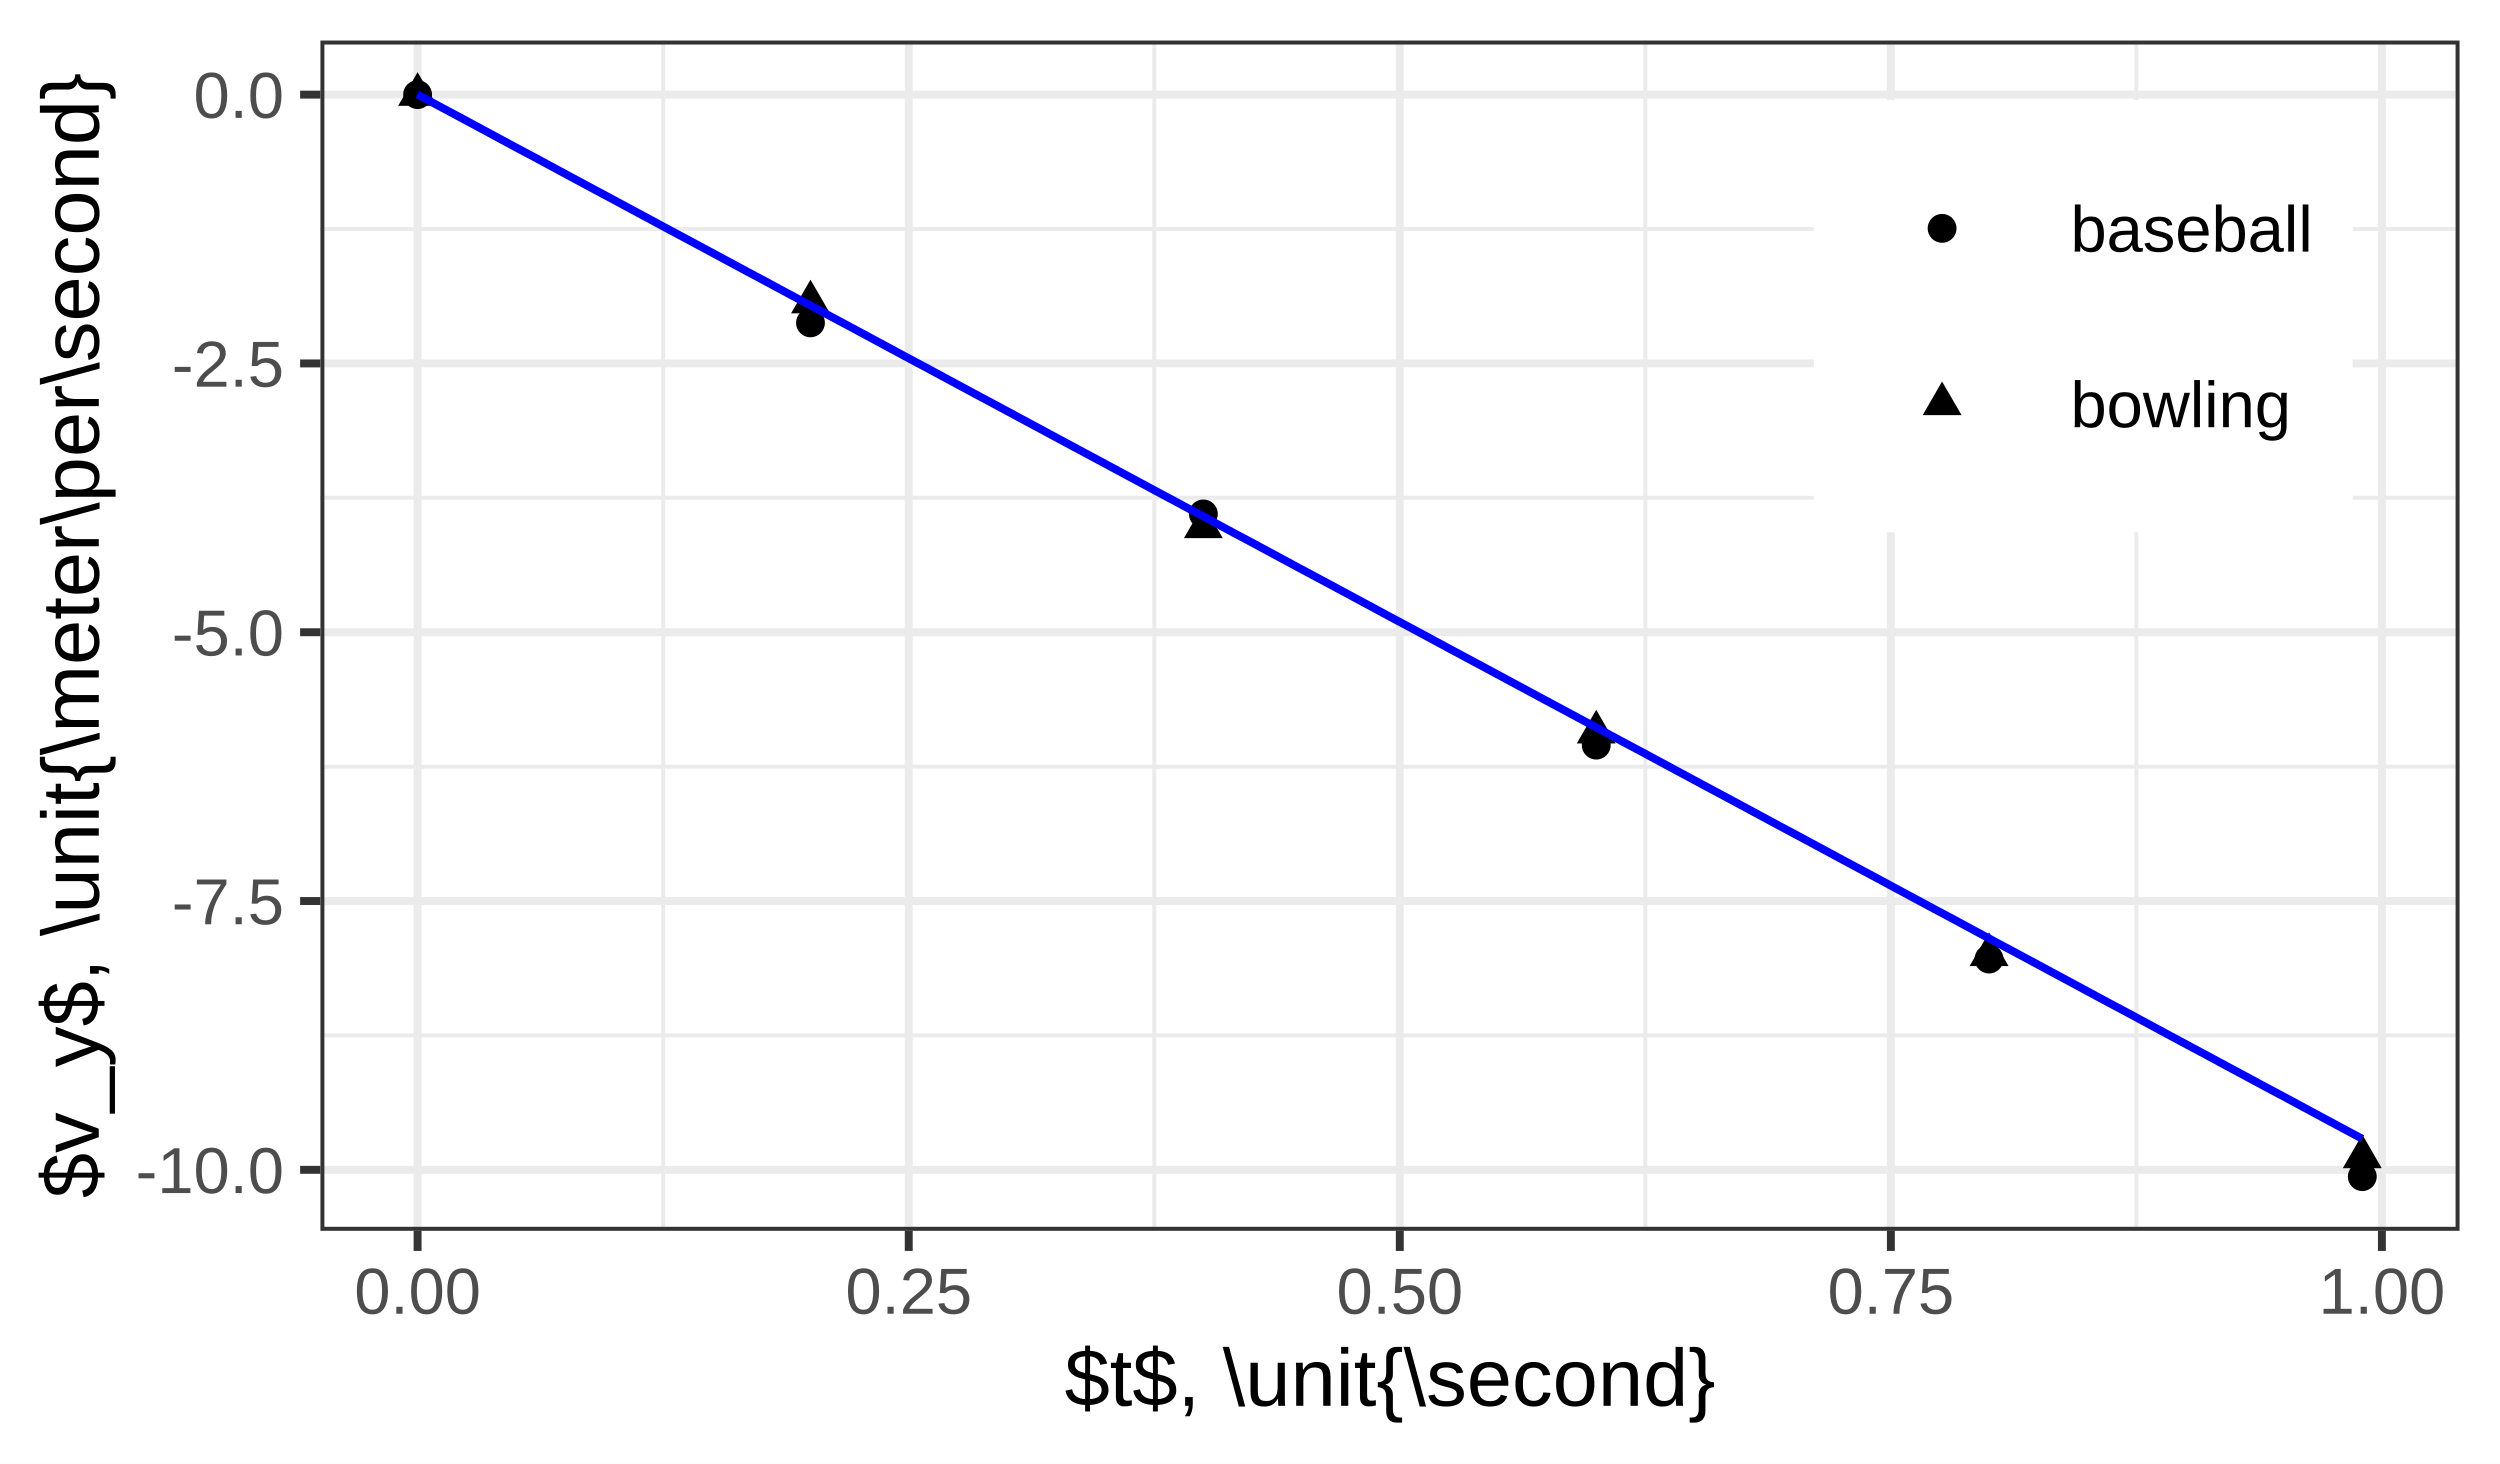
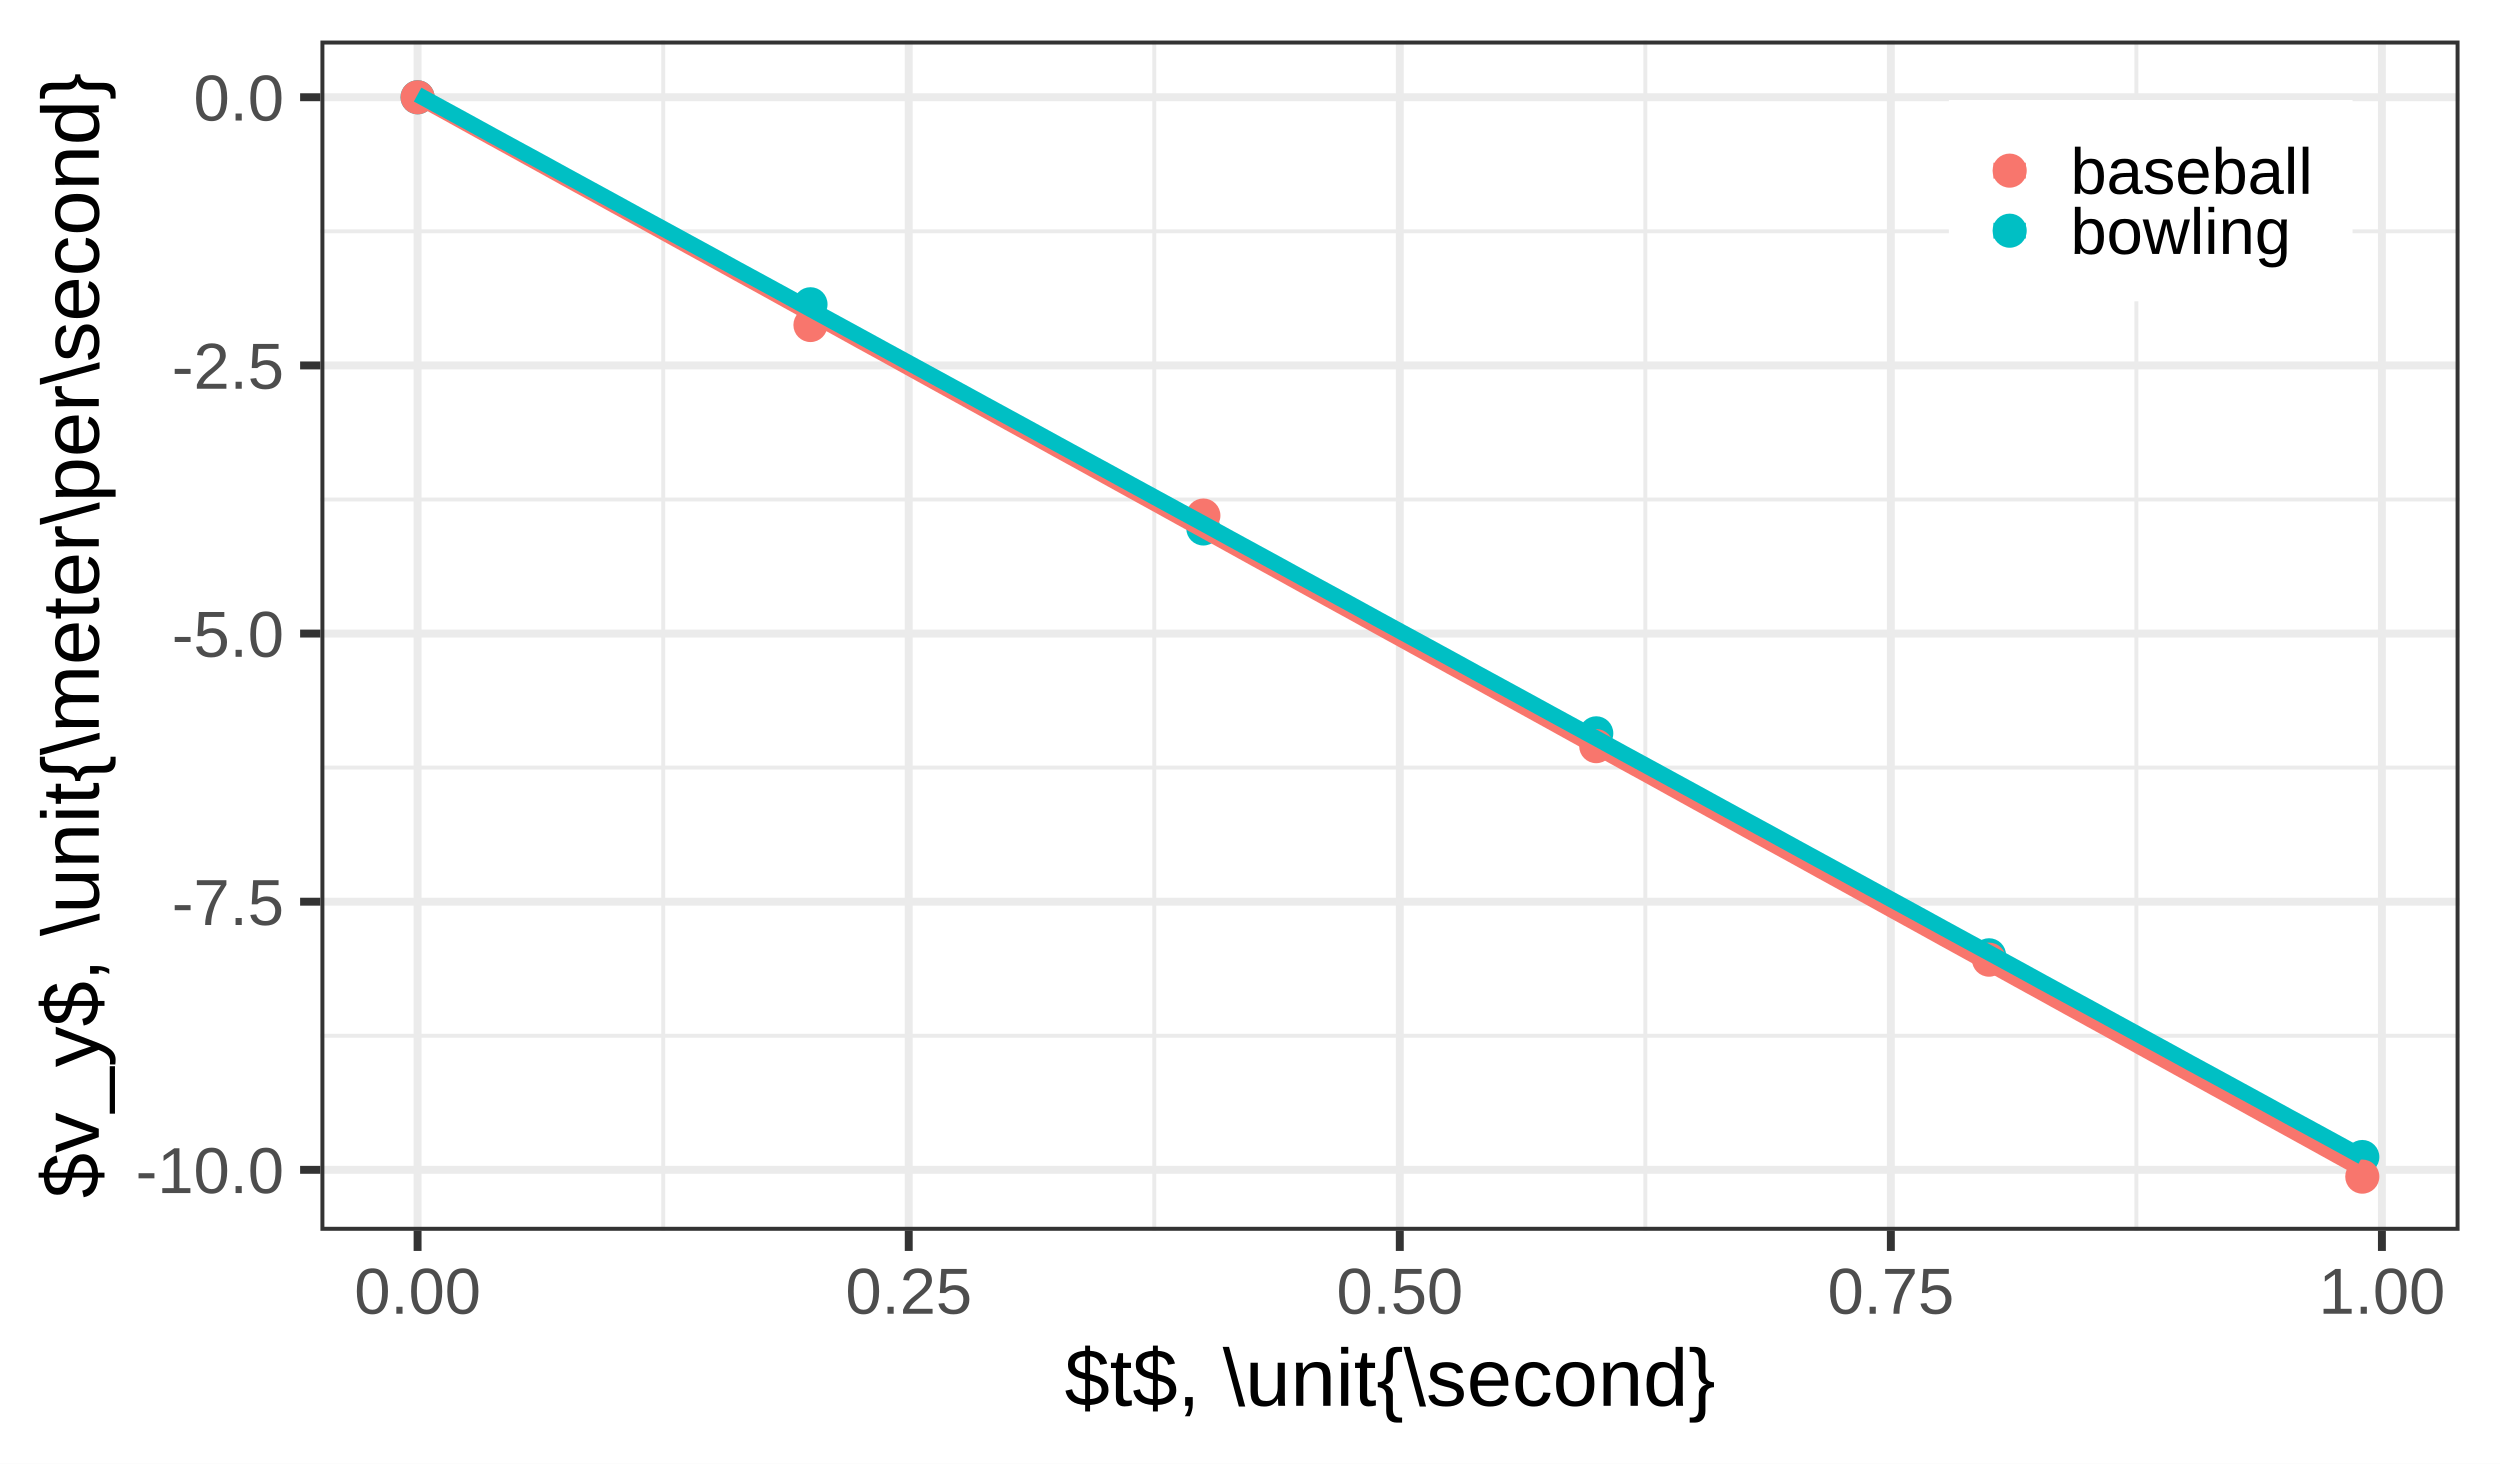
<svg xmlns="http://www.w3.org/2000/svg" width="246.00pt" height="144.00pt" viewBox="0 0 246.00 144.00">
  <g class="svglite">
    <defs>
      <style type="text/css">
    .svglite line, .svglite polyline, .svglite polygon, .svglite path, .svglite rect, .svglite circle {
      fill: none;
      stroke: #000000;
      stroke-linecap: round;
      stroke-linejoin: round;
      stroke-miterlimit: 10.00;
    }
    .svglite text {
      white-space: pre;
    }
    .svglite g.glyphgroup path {
      fill: inherit;
      stroke: none;
    }
  </style>
    </defs>
    <rect width="100%" height="100%" style="stroke: none; fill: #FFFFFF;" />
    <defs>
      <clipPath id="cpMC4wMHwyNDYuMDB8MC4wMHwxNDQuMDA=">
        <rect x="0.00" y="0.00" width="246.00" height="144.00" />
      </clipPath>
    </defs>
    <g clip-path="url(#cpMC4wMHwyNDYuMDB8MC4wMHwxNDQuMDA=)">
      <rect x="0.00" y="0.00" width="246.00" height="144.00" style="stroke-width: 0.78; stroke: #FFFFFF; fill: #FFFFFF;" />
    </g>
    <defs>
      <clipPath id="cpMzEuNTN8MjQyLjAyfDMuOTl8MTIxLjEw">
        <rect x="31.53" y="3.99" width="210.49" height="117.12" />
      </clipPath>
    </defs>
    <g clip-path="url(#cpMzEuNTN8MjQyLjAyfDMuOTl8MTIxLjEw)">
      <rect x="31.53" y="3.99" width="210.49" height="117.12" style="stroke-width: 0.78; stroke: none; fill: #FFFFFF;" />
-       <polyline points="31.53,101.89 242.02,101.89 " style="stroke-width: 0.39; stroke: #EBEBEB; stroke-linecap: butt;" />
-       <polyline points="31.53,75.44 242.02,75.44 " style="stroke-width: 0.39; stroke: #EBEBEB; stroke-linecap: butt;" />
-       <polyline points="31.53,48.98 242.02,48.98 " style="stroke-width: 0.39; stroke: #EBEBEB; stroke-linecap: butt;" />
-       <polyline points="31.53,22.53 242.02,22.53 " style="stroke-width: 0.39; stroke: #EBEBEB; stroke-linecap: butt;" />
+       <polyline points="31.53,101.92 242.02,101.92 " style="stroke-width: 0.39; stroke: #EBEBEB; stroke-linecap: butt;" />
+       <polyline points="31.53,75.53 242.02,75.53 " style="stroke-width: 0.39; stroke: #EBEBEB; stroke-linecap: butt;" />
+       <polyline points="31.53,49.15 242.02,49.15 " style="stroke-width: 0.39; stroke: #EBEBEB; stroke-linecap: butt;" />
+       <polyline points="31.53,22.76 242.02,22.76 " style="stroke-width: 0.39; stroke: #EBEBEB; stroke-linecap: butt;" />
      <polyline points="65.26,121.10 65.26,3.99 " style="stroke-width: 0.39; stroke: #EBEBEB; stroke-linecap: butt;" />
      <polyline points="113.58,121.10 113.58,3.99 " style="stroke-width: 0.39; stroke: #EBEBEB; stroke-linecap: butt;" />
      <polyline points="161.90,121.10 161.90,3.99 " style="stroke-width: 0.39; stroke: #EBEBEB; stroke-linecap: butt;" />
      <polyline points="210.22,121.10 210.22,3.99 " style="stroke-width: 0.39; stroke: #EBEBEB; stroke-linecap: butt;" />
      <polyline points="31.53,115.11 242.02,115.11 " style="stroke-width: 0.78; stroke: #EBEBEB; stroke-linecap: butt;" />
-       <polyline points="31.53,88.66 242.02,88.66 " style="stroke-width: 0.78; stroke: #EBEBEB; stroke-linecap: butt;" />
-       <polyline points="31.53,62.21 242.02,62.21 " style="stroke-width: 0.78; stroke: #EBEBEB; stroke-linecap: butt;" />
-       <polyline points="31.53,35.76 242.02,35.76 " style="stroke-width: 0.78; stroke: #EBEBEB; stroke-linecap: butt;" />
-       <polyline points="31.53,9.31 242.02,9.31 " style="stroke-width: 0.78; stroke: #EBEBEB; stroke-linecap: butt;" />
+       <polyline points="31.53,88.73 242.02,88.73 " style="stroke-width: 0.78; stroke: #EBEBEB; stroke-linecap: butt;" />
+       <polyline points="31.53,62.34 242.02,62.34 " style="stroke-width: 0.78; stroke: #EBEBEB; stroke-linecap: butt;" />
+       <polyline points="31.53,35.96 242.02,35.96 " style="stroke-width: 0.78; stroke: #EBEBEB; stroke-linecap: butt;" />
+       <polyline points="31.53,9.57 242.02,9.57 " style="stroke-width: 0.78; stroke: #EBEBEB; stroke-linecap: butt;" />
      <polyline points="41.09,121.10 41.09,3.99 " style="stroke-width: 0.78; stroke: #EBEBEB; stroke-linecap: butt;" />
      <polyline points="89.42,121.10 89.42,3.99 " style="stroke-width: 0.78; stroke: #EBEBEB; stroke-linecap: butt;" />
      <polyline points="137.74,121.10 137.74,3.99 " style="stroke-width: 0.78; stroke: #EBEBEB; stroke-linecap: butt;" />
      <polyline points="186.06,121.10 186.06,3.99 " style="stroke-width: 0.78; stroke: #EBEBEB; stroke-linecap: butt;" />
      <polyline points="234.38,121.10 234.38,3.99 " style="stroke-width: 0.78; stroke: #EBEBEB; stroke-linecap: butt;" />
-       <polygon points="41.09,7.10 43.01,10.41 39.18,10.41 " style="stroke-width: 0.52; stroke: none; fill: #000000;" />
-       <polygon points="79.75,27.52 81.67,30.83 77.84,30.83 " style="stroke-width: 0.52; stroke: none; fill: #000000;" />
-       <polygon points="118.41,49.63 120.32,52.95 116.50,52.95 " style="stroke-width: 0.52; stroke: none; fill: #000000;" />
-       <polygon points="157.07,69.84 158.98,73.16 155.15,73.16 " style="stroke-width: 0.52; stroke: none; fill: #000000;" />
-       <polygon points="195.72,91.74 197.64,95.06 193.81,95.06 " style="stroke-width: 0.52; stroke: none; fill: #000000;" />
-       <polygon points="232.45,111.63 234.36,114.95 230.53,114.95 " style="stroke-width: 0.52; stroke: none; fill: #000000;" />
-       <circle cx="41.09" cy="9.31" r="1.42" style="stroke-width: 0.52; stroke: none; fill: #000000;" />
-       <circle cx="79.75" cy="31.77" r="1.42" style="stroke-width: 0.52; stroke: none; fill: #000000;" />
-       <circle cx="118.41" cy="50.57" r="1.42" style="stroke-width: 0.52; stroke: none; fill: #000000;" />
-       <circle cx="157.07" cy="73.32" r="1.42" style="stroke-width: 0.52; stroke: none; fill: #000000;" />
-       <circle cx="195.72" cy="94.37" r="1.42" style="stroke-width: 0.52; stroke: none; fill: #000000;" />
-       <circle cx="232.45" cy="115.78" r="1.42" style="stroke-width: 0.52; stroke: none; fill: #000000;" />
-       <polyline points="41.09,9.31 43.01,10.34 44.92,11.36 46.84,12.39 48.75,13.42 50.66,14.45 52.58,15.47 54.49,16.50 56.40,17.53 58.32,18.56 60.23,19.58 62.14,20.61 64.06,21.64 65.97,22.67 67.88,23.69 69.80,24.72 71.71,25.75 73.63,26.78 75.54,27.80 77.45,28.83 79.37,29.86 81.28,30.89 83.19,31.91 85.11,32.94 87.02,33.97 88.93,35.00 90.85,36.02 92.76,37.05 94.67,38.08 96.59,39.11 98.50,40.13 100.41,41.16 102.33,42.19 104.24,43.22 106.16,44.25 108.07,45.27 109.98,46.30 111.90,47.33 113.81,48.36 115.72,49.38 117.64,50.41 119.55,51.44 121.46,52.47 123.38,53.49 125.29,54.52 127.20,55.55 129.12,56.58 131.03,57.60 132.95,58.63 134.86,59.66 136.77,60.69 138.69,61.71 140.60,62.74 142.51,63.77 144.43,64.80 146.34,65.82 148.25,66.85 150.17,67.88 152.08,68.91 153.99,69.93 155.91,70.96 157.82,71.99 159.73,73.02 161.65,74.04 163.56,75.07 165.48,76.10 167.39,77.13 169.30,78.15 171.22,79.18 173.13,80.21 175.04,81.24 176.96,82.26 178.87,83.29 180.78,84.32 182.70,85.35 184.61,86.37 186.52,87.40 188.44,88.43 190.35,89.46 192.27,90.48 194.18,91.51 196.09,92.54 198.01,93.57 199.92,94.59 201.83,95.62 203.75,96.65 205.66,97.68 207.57,98.71 209.49,99.73 211.40,100.76 213.31,101.79 215.23,102.82 217.14,103.84 219.05,104.87 220.97,105.90 222.88,106.93 224.80,107.95 226.71,108.98 228.62,110.01 230.54,111.04 232.45,112.06 " style="stroke-width: 0.78; stroke: #0000FF; stroke-linecap: butt;" />
+       <circle cx="41.09" cy="9.57" r="1.42" style="stroke-width: 0.52; stroke: #00BFC4; fill: #00BFC4;" />
+       <circle cx="79.75" cy="29.94" r="1.42" style="stroke-width: 0.52; stroke: #00BFC4; fill: #00BFC4;" />
+       <circle cx="118.41" cy="52.00" r="1.42" style="stroke-width: 0.52; stroke: #00BFC4; fill: #00BFC4;" />
+       <circle cx="157.07" cy="72.16" r="1.42" style="stroke-width: 0.52; stroke: #00BFC4; fill: #00BFC4;" />
+       <circle cx="195.72" cy="94.00" r="1.42" style="stroke-width: 0.52; stroke: #00BFC4; fill: #00BFC4;" />
+       <circle cx="232.45" cy="113.85" r="1.42" style="stroke-width: 0.52; stroke: #00BFC4; fill: #00BFC4;" />
+       <circle cx="41.09" cy="9.57" r="1.42" style="stroke-width: 0.52; stroke: #F8766D; fill: #F8766D;" />
+       <circle cx="79.75" cy="31.98" r="1.42" style="stroke-width: 0.52; stroke: #F8766D; fill: #F8766D;" />
+       <circle cx="118.41" cy="50.73" r="1.42" style="stroke-width: 0.52; stroke: #F8766D; fill: #F8766D;" />
+       <circle cx="157.07" cy="73.42" r="1.42" style="stroke-width: 0.52; stroke: #F8766D; fill: #F8766D;" />
+       <circle cx="195.72" cy="94.43" r="1.42" style="stroke-width: 0.52; stroke: #F8766D; fill: #F8766D;" />
+       <circle cx="232.45" cy="115.78" r="1.42" style="stroke-width: 0.52; stroke: #F8766D; fill: #F8766D;" />
+       <polyline points="41.09,9.52 43.52,10.85 45.94,12.19 48.36,13.53 50.78,14.86 53.21,16.20 55.63,17.54 58.05,18.87 60.47,20.21 62.89,21.54 65.32,22.88 67.74,24.22 70.16,25.55 72.58,26.89 75.01,28.22 77.43,29.56 79.85,30.90 82.27,32.23 84.69,33.57 87.12,34.90 89.54,36.24 91.96,37.58 94.38,38.91 96.81,40.25 99.23,41.59 101.65,42.92 104.07,44.26 106.49,45.59 108.92,46.93 111.34,48.27 113.76,49.60 116.18,50.94 118.61,52.27 121.03,53.61 123.45,54.95 125.87,56.28 128.29,57.62 130.72,58.96 133.14,60.29 135.56,61.63 137.98,62.96 140.41,64.30 142.83,65.64 145.25,66.97 147.67,68.31 150.09,69.64 152.52,70.98 154.94,72.32 157.36,73.65 159.78,74.99 162.21,76.32 164.63,77.66 167.05,79.00 169.47,80.33 171.89,81.67 174.32,83.01 176.74,84.34 179.16,85.68 181.58,87.01 184.01,88.35 186.43,89.69 188.85,91.02 191.27,92.36 193.69,93.69 196.12,95.03 198.54,96.37 200.96,97.70 203.38,99.04 205.81,100.38 208.23,101.71 210.65,103.05 213.07,104.38 215.49,105.72 217.92,107.06 220.34,108.39 222.76,109.73 225.18,111.06 227.61,112.40 230.03,113.74 232.45,115.07 " style="stroke-width: 1.55; stroke: #F8766D; stroke-linecap: butt;" />
+       <polyline points="41.09,9.31 43.52,10.63 45.94,11.95 48.36,13.28 50.78,14.60 53.21,15.92 55.63,17.25 58.05,18.57 60.47,19.89 62.89,21.22 65.32,22.54 67.74,23.86 70.16,25.18 72.58,26.51 75.01,27.83 77.43,29.15 79.85,30.48 82.27,31.80 84.69,33.12 87.12,34.45 89.54,35.77 91.96,37.09 94.38,38.41 96.81,39.74 99.23,41.06 101.65,42.38 104.07,43.71 106.49,45.03 108.92,46.35 111.34,47.68 113.76,49.00 116.18,50.32 118.61,51.64 121.03,52.97 123.45,54.29 125.87,55.61 128.29,56.94 130.72,58.26 133.14,59.58 135.56,60.91 137.98,62.23 140.41,63.55 142.83,64.87 145.25,66.20 147.67,67.52 150.09,68.84 152.52,70.17 154.94,71.49 157.36,72.81 159.78,74.14 162.21,75.46 164.63,76.78 167.05,78.10 169.47,79.43 171.89,80.75 174.32,82.07 176.74,83.40 179.16,84.72 181.58,86.04 184.01,87.37 186.43,88.69 188.85,90.01 191.27,91.34 193.69,92.66 196.12,93.98 198.54,95.30 200.96,96.63 203.38,97.95 205.81,99.27 208.23,100.60 210.65,101.92 213.07,103.24 215.49,104.57 217.92,105.89 220.34,107.21 222.76,108.53 225.18,109.86 227.61,111.18 230.03,112.50 232.45,113.83 " style="stroke-width: 1.55; stroke: #00BFC4; stroke-linecap: butt;" />
      <rect x="31.53" y="3.99" width="210.49" height="117.12" style="stroke-width: 0.78; stroke: #333333;" />
    </g>
    <g clip-path="url(#cpMC4wMHwyNDYuMDB8MC4wMHwxNDQuMDA=)">
      <text x="27.94" y="117.40" text-anchor="end" style="font-size: 6.40px;fill: #4D4D4D; font-family: &quot;Arial&quot;;" textLength="14.55px" lengthAdjust="spacingAndGlyphs">-10.0</text>
-       <text x="27.94" y="90.95" text-anchor="end" style="font-size: 6.40px;fill: #4D4D4D; font-family: &quot;Arial&quot;;" textLength="11.00px" lengthAdjust="spacingAndGlyphs">-7.5</text>
-       <text x="27.94" y="64.50" text-anchor="end" style="font-size: 6.40px;fill: #4D4D4D; font-family: &quot;Arial&quot;;" textLength="11.00px" lengthAdjust="spacingAndGlyphs">-5.0</text>
-       <text x="27.94" y="38.05" text-anchor="end" style="font-size: 6.40px;fill: #4D4D4D; font-family: &quot;Arial&quot;;" textLength="11.00px" lengthAdjust="spacingAndGlyphs">-2.5</text>
-       <text x="27.94" y="11.60" text-anchor="end" style="font-size: 6.40px;fill: #4D4D4D; font-family: &quot;Arial&quot;;" textLength="8.88px" lengthAdjust="spacingAndGlyphs">0.0</text>
+       <text x="27.94" y="91.02" text-anchor="end" style="font-size: 6.40px;fill: #4D4D4D; font-family: &quot;Arial&quot;;" textLength="11.00px" lengthAdjust="spacingAndGlyphs">-7.5</text>
+       <text x="27.94" y="64.63" text-anchor="end" style="font-size: 6.40px;fill: #4D4D4D; font-family: &quot;Arial&quot;;" textLength="11.00px" lengthAdjust="spacingAndGlyphs">-5.0</text>
+       <text x="27.94" y="38.25" text-anchor="end" style="font-size: 6.40px;fill: #4D4D4D; font-family: &quot;Arial&quot;;" textLength="11.00px" lengthAdjust="spacingAndGlyphs">-2.5</text>
+       <text x="27.94" y="11.86" text-anchor="end" style="font-size: 6.40px;fill: #4D4D4D; font-family: &quot;Arial&quot;;" textLength="8.88px" lengthAdjust="spacingAndGlyphs">0.0</text>
      <polyline points="29.53,115.11 31.53,115.11 " style="stroke-width: 0.78; stroke: #333333; stroke-linecap: butt;" />
-       <polyline points="29.53,88.66 31.53,88.66 " style="stroke-width: 0.78; stroke: #333333; stroke-linecap: butt;" />
-       <polyline points="29.53,62.21 31.53,62.21 " style="stroke-width: 0.78; stroke: #333333; stroke-linecap: butt;" />
-       <polyline points="29.53,35.76 31.53,35.76 " style="stroke-width: 0.78; stroke: #333333; stroke-linecap: butt;" />
-       <polyline points="29.53,9.31 31.53,9.31 " style="stroke-width: 0.78; stroke: #333333; stroke-linecap: butt;" />
+       <polyline points="29.53,88.73 31.53,88.73 " style="stroke-width: 0.78; stroke: #333333; stroke-linecap: butt;" />
+       <polyline points="29.53,62.34 31.53,62.34 " style="stroke-width: 0.78; stroke: #333333; stroke-linecap: butt;" />
+       <polyline points="29.53,35.96 31.53,35.96 " style="stroke-width: 0.78; stroke: #333333; stroke-linecap: butt;" />
+       <polyline points="29.53,9.57 31.53,9.57 " style="stroke-width: 0.78; stroke: #333333; stroke-linecap: butt;" />
      <polyline points="41.09,123.09 41.09,121.10 " style="stroke-width: 0.78; stroke: #333333; stroke-linecap: butt;" />
      <polyline points="89.42,123.09 89.42,121.10 " style="stroke-width: 0.78; stroke: #333333; stroke-linecap: butt;" />
      <polyline points="137.74,123.09 137.74,121.10 " style="stroke-width: 0.78; stroke: #333333; stroke-linecap: butt;" />
      <polyline points="186.06,123.09 186.06,121.10 " style="stroke-width: 0.78; stroke: #333333; stroke-linecap: butt;" />
      <polyline points="234.38,123.09 234.38,121.10 " style="stroke-width: 0.78; stroke: #333333; stroke-linecap: butt;" />
      <text x="41.09" y="129.27" text-anchor="middle" style="font-size: 6.40px;fill: #4D4D4D; font-family: &quot;Arial&quot;;" textLength="12.42px" lengthAdjust="spacingAndGlyphs">0.00</text>
      <text x="89.42" y="129.27" text-anchor="middle" style="font-size: 6.40px;fill: #4D4D4D; font-family: &quot;Arial&quot;;" textLength="12.42px" lengthAdjust="spacingAndGlyphs">0.25</text>
      <text x="137.74" y="129.27" text-anchor="middle" style="font-size: 6.40px;fill: #4D4D4D; font-family: &quot;Arial&quot;;" textLength="12.42px" lengthAdjust="spacingAndGlyphs">0.50</text>
      <text x="186.06" y="129.27" text-anchor="middle" style="font-size: 6.40px;fill: #4D4D4D; font-family: &quot;Arial&quot;;" textLength="12.42px" lengthAdjust="spacingAndGlyphs">0.75</text>
      <text x="234.38" y="129.27" text-anchor="middle" style="font-size: 6.40px;fill: #4D4D4D; font-family: &quot;Arial&quot;;" textLength="12.42px" lengthAdjust="spacingAndGlyphs">1.00</text>
      <text x="136.77" y="138.33" text-anchor="middle" style="font-size: 8.00px; font-family: &quot;Arial&quot;;" textLength="64.06px" lengthAdjust="spacingAndGlyphs">$t$, \unit{\second}</text>
      <text transform="translate(9.72,62.54) rotate(-90)" text-anchor="middle" style="font-size: 8.00px; font-family: &quot;Arial&quot;;" textLength="110.78px" lengthAdjust="spacingAndGlyphs">$v_y$, \unit{\meter\per\second}</text>
-       <rect x="178.48" y="9.84" width="53.02" height="42.53" style="stroke-width: 0.78; stroke: none; fill: #FFFFFF;" />
-       <rect x="182.46" y="13.83" width="17.28" height="17.28" style="stroke-width: 0.78; stroke: none; fill: #FFFFFF;" />
-       <circle cx="191.10" cy="22.47" r="1.42" style="stroke-width: 0.52; stroke: none; fill: #000000;" />
-       <rect x="182.46" y="31.11" width="17.28" height="17.28" style="stroke-width: 0.78; stroke: none; fill: #FFFFFF;" />
-       <polygon points="191.10,37.54 193.02,40.85 189.19,40.85 " style="stroke-width: 0.52; stroke: none; fill: #000000;" />
-       <text x="203.73" y="24.76" style="font-size: 6.40px; font-family: &quot;Arial&quot;;" textLength="23.78px" lengthAdjust="spacingAndGlyphs">baseball</text>
-       <text x="203.73" y="42.04" style="font-size: 6.40px; font-family: &quot;Arial&quot;;" textLength="21.64px" lengthAdjust="spacingAndGlyphs">bowling</text>
+       <rect x="191.77" y="9.84" width="39.72" height="19.81" style="stroke-width: 0.78; stroke: none; fill: #FFFFFF;" />
+       <rect x="195.76" y="13.83" width="3.99" height="5.92" style="stroke-width: 0.78; stroke: none; fill: #FFFFFF;" />
+       <circle cx="197.75" cy="16.79" r="1.42" style="stroke-width: 0.52; stroke: #F8766D; fill: #F8766D;" />
+       <line x1="196.15" y1="16.79" x2="199.34" y2="16.79" style="stroke-width: 1.55; stroke: #F8766D; stroke-linecap: butt;" />
+       <rect x="195.76" y="19.74" width="3.99" height="5.92" style="stroke-width: 0.78; stroke: none; fill: #FFFFFF;" />
+       <circle cx="197.75" cy="22.70" r="1.42" style="stroke-width: 0.52; stroke: #00BFC4; fill: #00BFC4;" />
+       <line x1="196.15" y1="22.70" x2="199.34" y2="22.70" style="stroke-width: 1.55; stroke: #00BFC4; stroke-linecap: butt;" />
+       <text x="203.73" y="19.07" style="font-size: 6.40px; font-family: &quot;Arial&quot;;" textLength="23.78px" lengthAdjust="spacingAndGlyphs">baseball</text>
+       <text x="203.73" y="24.99" style="font-size: 6.40px; font-family: &quot;Arial&quot;;" textLength="21.64px" lengthAdjust="spacingAndGlyphs">bowling</text>
    </g>
  </g>
</svg>
